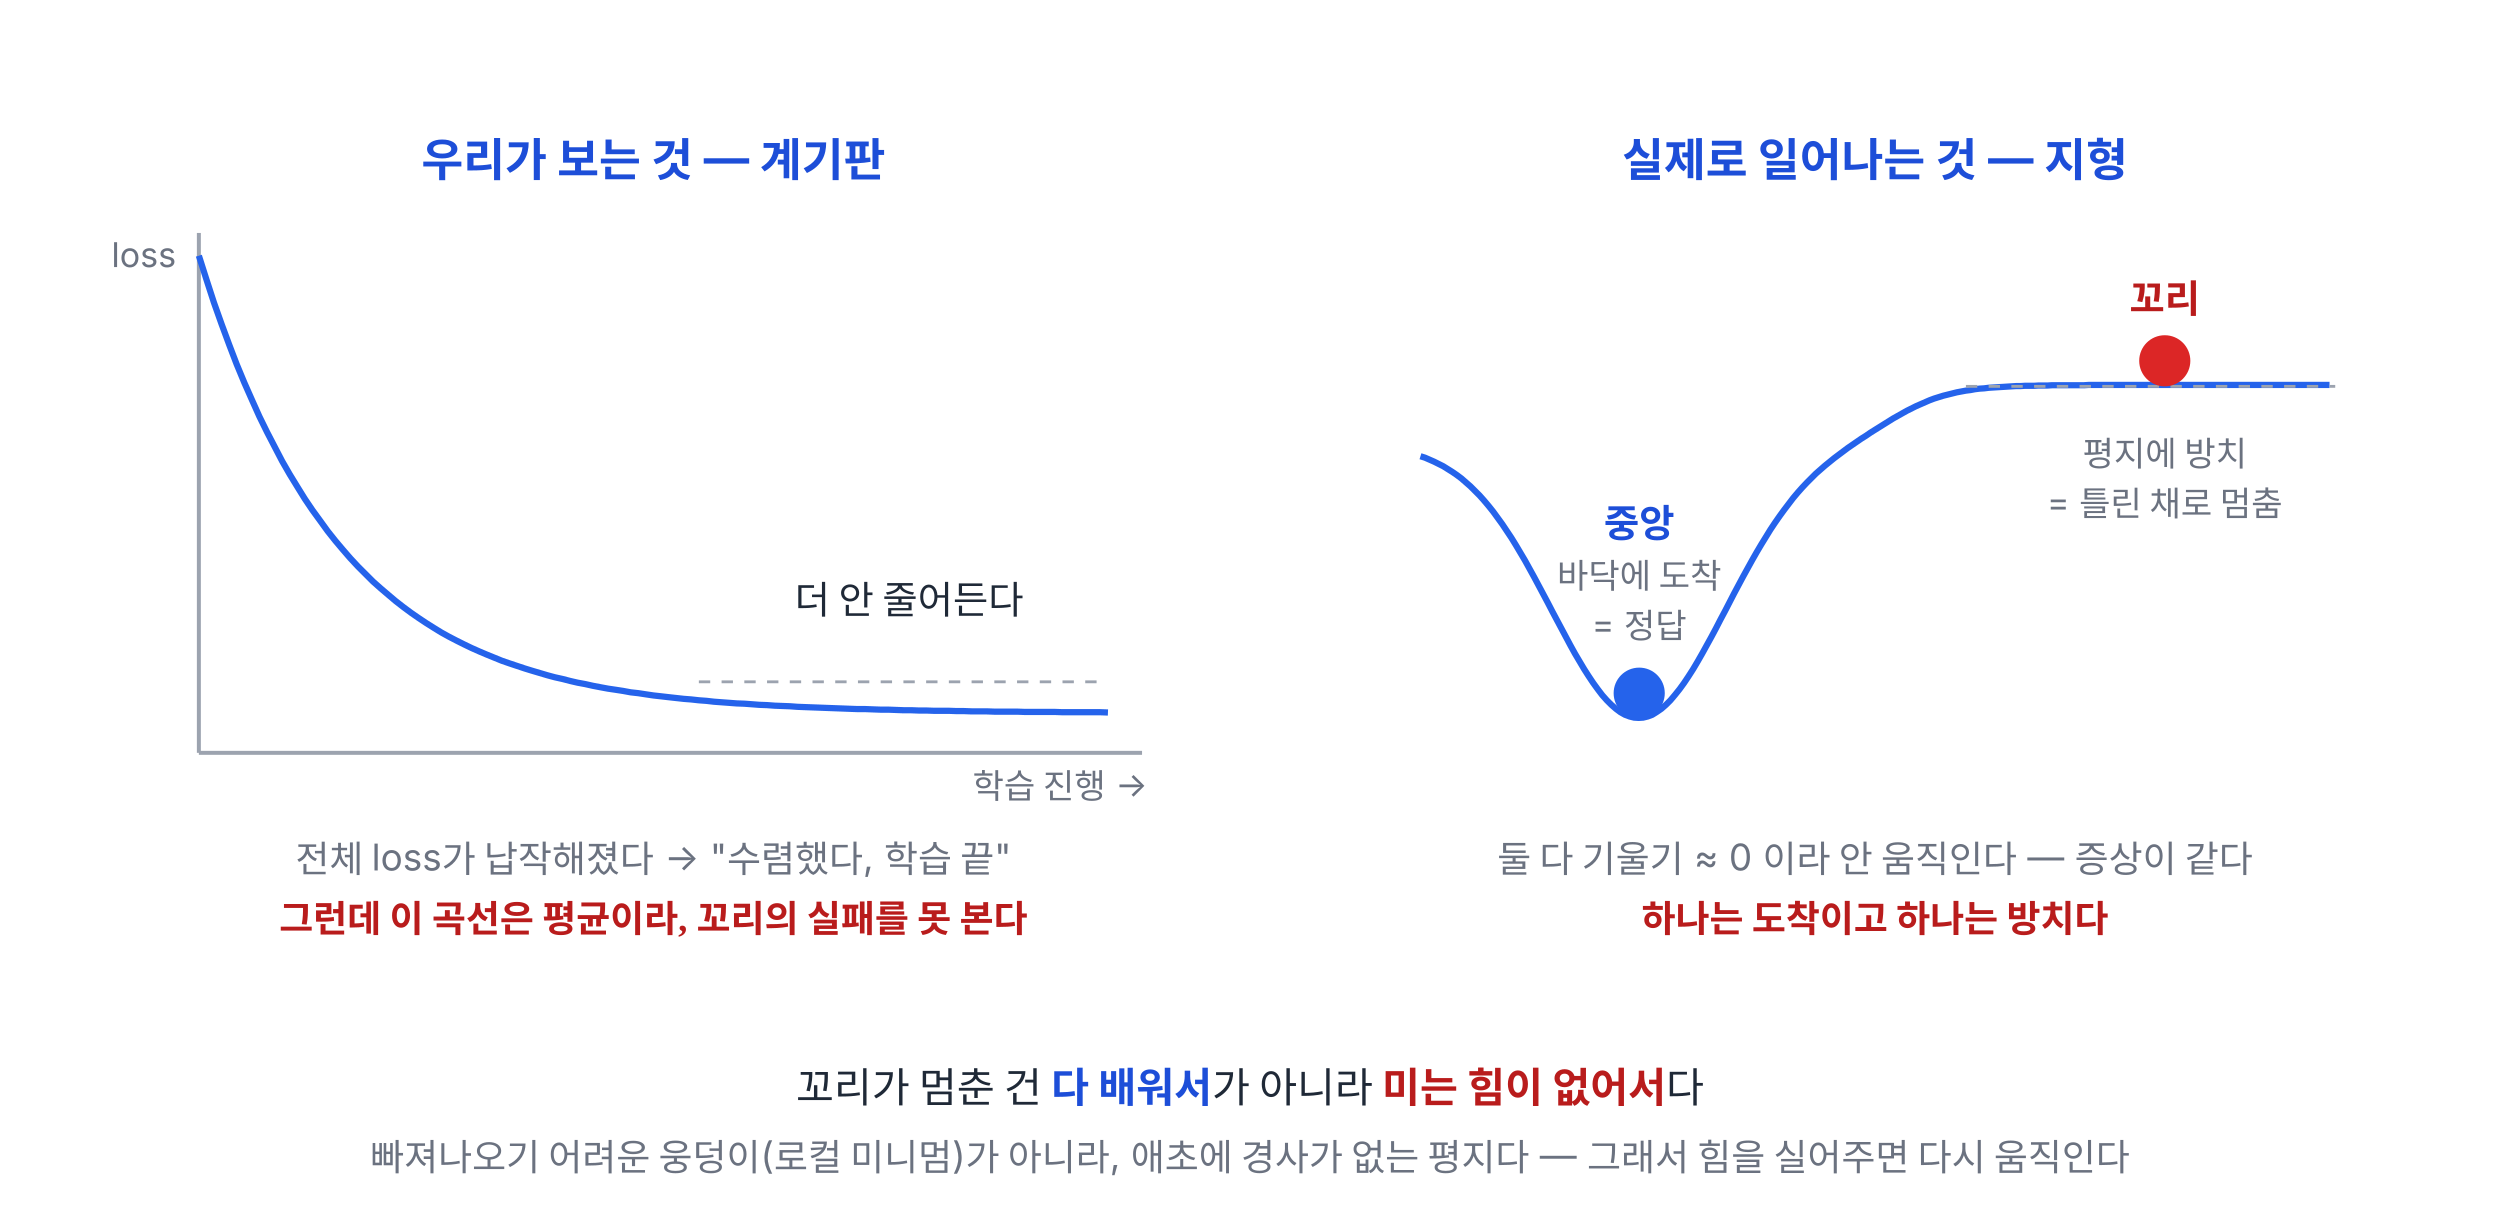
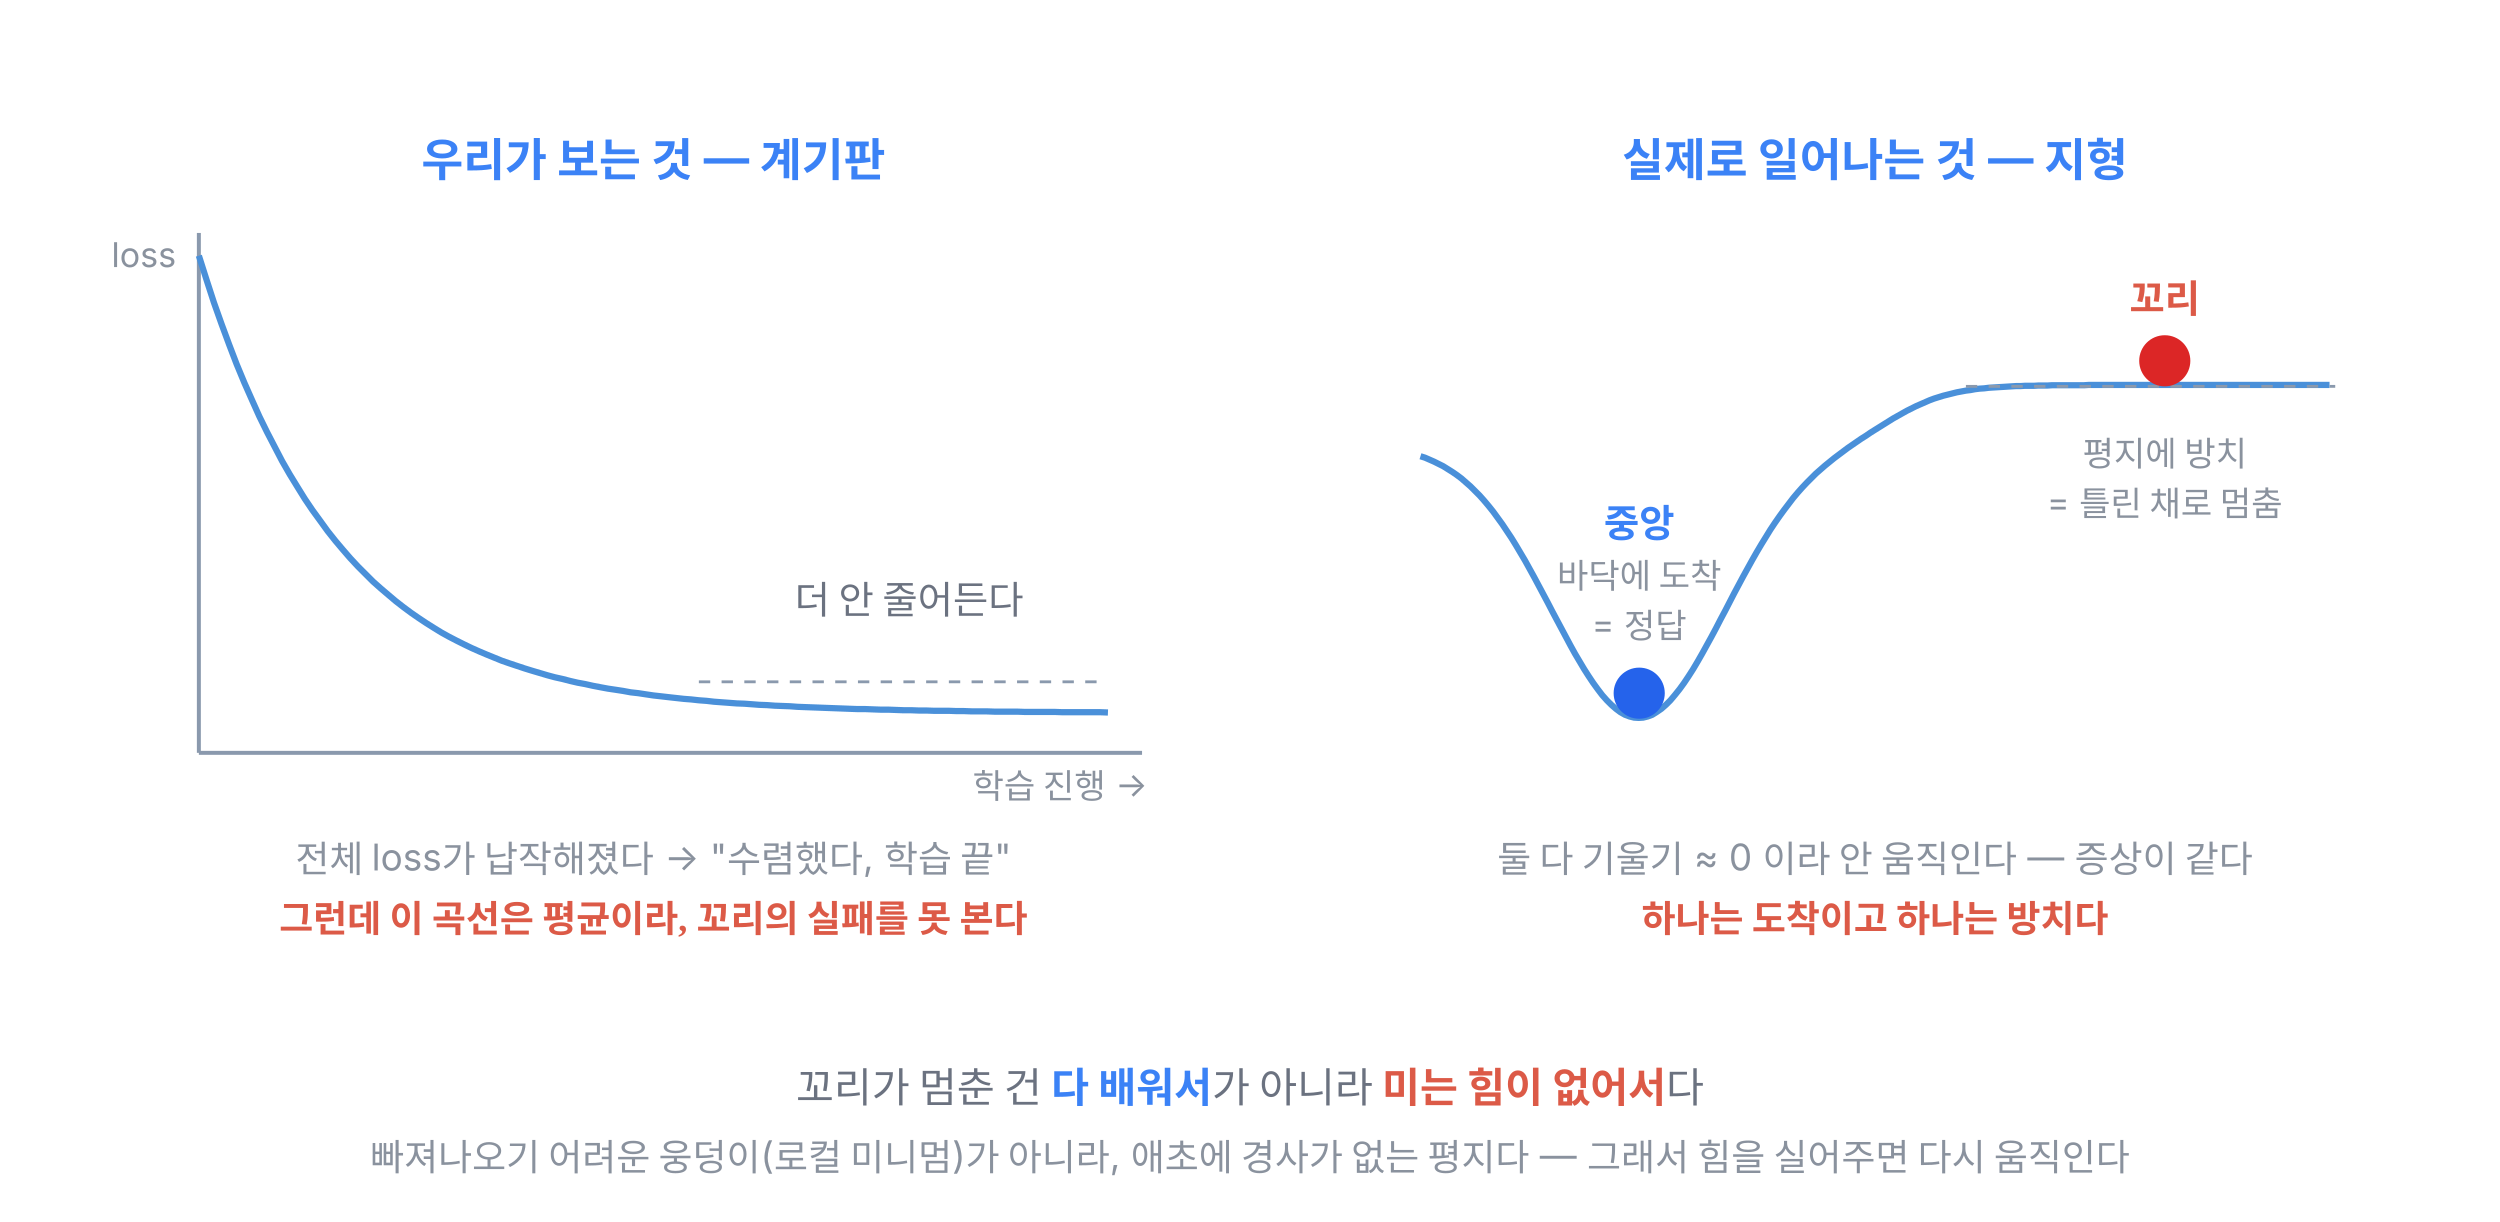
<svg xmlns="http://www.w3.org/2000/svg" viewBox="0 0 880 430" role="img" aria-label="왼쪽은 평평해진 loss 곡선, 오른쪽은 골짜기에 안착한 공과 평지에 방치된 공">
  <style>
-     :root { color-scheme: light dark; }
-     .curve  { fill: none; stroke: #2563eb; stroke-width: 2.2; }
-     .curve2 { fill: none; stroke: #0891b2; stroke-width: 2.2; }
-     .fillA  { fill: #dbeafe; } .fillB { fill: #cffafe; }
-     .tailA  { fill: #fca5a5; } .ghost { fill: #e5e7eb; }
-     .box    { fill: none; stroke: #9ca3af; stroke-width: 1.6; rx: 10; }
-     .axis   { stroke: #9ca3af; stroke-width: 1.4; }
-     .gridln { stroke: #9ca3af; stroke-width: 1; stroke-dasharray: 4 4; }
-     .dash   { stroke: #9ca3af; stroke-width: 1.4; stroke-dasharray: 5 5; fill: none; }
-     .arrow  { stroke: #2563eb; stroke-width: 2.4; fill: none; }
-     .lbl    { fill: #1f2937; font-family: system-ui,-apple-system,'Apple SD Gothic Neo',sans-serif; }
-     .mut    { fill: #6b7280; font-family: system-ui,-apple-system,'Apple SD Gothic Neo',sans-serif; }
-     .warn   { fill: #b91c1c; font-weight: 700; }
-     .accent { fill: #1d4ed8; font-weight: 700; }
-     @media (prefers-color-scheme: dark) {
-       .curve { stroke:#60a5fa } .curve2 { stroke:#22d3ee }
-       .fillA { fill:#1e3a5f } .fillB { fill:#164e63 }
-       .tailA { fill:#7f1d1d } .ghost { fill:#374151 }
-       .box,.axis,.dash,.gridln { stroke:#6b7280 }
-       .lbl { fill:#e5e7eb } .mut { fill:#9ca3af }
-       .warn { fill:#fca5a5 } .accent { fill:#93c5fd }
-     }
+     .curve  { fill: none; stroke: #4a90d9; stroke-width: 2.2; }
+     .curve2 { fill: none; stroke: #17a8bd; stroke-width: 2.2; }
+     .fillA  { fill: #4a90d9; fill-opacity: .22; }
+     .fillB  { fill: #17a8bd; fill-opacity: .20; }
+     .tailA  { fill: #dc5a47; fill-opacity: .32; }
+     .ghost  { fill: #8a99ad; fill-opacity: .22; }
+     .box    { fill: none; stroke: #8a99ad; stroke-opacity: .75; stroke-width: 1.6; rx: 10; }
+     .axis   { stroke: #8a99ad; stroke-width: 1.4; }
+     .gridln { stroke: #8a99ad; stroke-width: 1; stroke-dasharray: 4 4; }
+     .dash   { stroke: #8a99ad; stroke-width: 1.4; stroke-dasharray: 5 5; fill: none; }
+     .arrow  { stroke: #4a90d9; stroke-width: 2.4; fill: none; }
+     .lbl    { fill: #6b7280; font-family: system-ui,-apple-system,'Apple SD Gothic Neo',sans-serif; }
+     .mut    { fill: #8a929e; font-family: system-ui,-apple-system,'Apple SD Gothic Neo',sans-serif; }
+     .warn   { fill: #dc5a47; font-weight: 700; }
+     .accent { fill: #3b82f6; font-weight: 700; }
  </style>
  <text class="lbl accent" x="230" y="62" font-size="16" text-anchor="middle">우리가 보는 것 — 계기판</text>
  <text class="lbl accent" x="660" y="62" font-size="16" text-anchor="middle">실제로 일어나는 것 — 지형</text>
  <line class="axis" x1="70" y1="265" x2="402" y2="265" />
  <line class="axis" x1="70" y1="82" x2="70" y2="265" />
  <text class="mut" x="62" y="94" font-size="12" text-anchor="end">loss</text>
  <text class="mut" x="404" y="281" font-size="12" text-anchor="end">학습 진행 →</text>
  <path class="curve" d="M 70.0,90.0 L 72.7,98.5 L 75.3,106.5 L 78.0,114.1 L 80.7,121.4 L 83.3,128.2 L 86.0,134.7 L 88.7,140.8 L 91.3,146.6 L 94.0,152.1 L 96.7,157.3 L 99.3,162.3 L 102.0,167.0 L 104.7,171.4 L 107.3,175.6 L 110.0,179.6 L 112.7,183.3 L 115.3,186.9 L 118.0,190.3 L 120.7,193.5 L 123.3,196.5 L 126.0,199.4 L 128.7,202.1 L 131.3,204.7 L 134.0,207.1 L 136.7,209.4 L 139.3,211.6 L 142.0,213.7 L 144.7,215.7 L 147.3,217.5 L 150.0,219.3 L 152.7,221.0 L 155.3,222.6 L 158.0,224.1 L 160.7,225.5 L 163.3,226.8 L 166.0,228.1 L 168.7,229.3 L 171.3,230.4 L 174.0,231.5 L 176.7,232.6 L 179.3,233.5 L 182.0,234.4 L 184.7,235.3 L 187.3,236.1 L 190.0,236.9 L 192.7,237.7 L 195.3,238.4 L 198.0,239.0 L 200.7,239.7 L 203.3,240.3 L 206.0,240.8 L 208.7,241.4 L 211.3,241.9 L 214.0,242.4 L 216.7,242.8 L 219.3,243.2 L 222.0,243.7 L 224.7,244.0 L 227.3,244.4 L 230.0,244.8 L 232.7,245.1 L 235.3,245.4 L 238.0,245.7 L 240.7,246.0 L 243.3,246.2 L 246.0,246.5 L 248.7,246.7 L 251.3,247.0 L 254.0,247.2 L 256.7,247.4 L 259.3,247.6 L 262.0,247.7 L 264.7,247.9 L 267.3,248.1 L 270.0,248.2 L 272.7,248.4 L 275.3,248.5 L 278.0,248.6 L 280.7,248.8 L 283.3,248.9 L 286.0,249.0 L 288.7,249.1 L 291.3,249.2 L 294.0,249.3 L 296.7,249.4 L 299.3,249.5 L 302.0,249.6 L 304.7,249.6 L 307.3,249.7 L 310.0,249.8 L 312.7,249.8 L 315.3,249.9 L 318.0,250.0 L 320.7,250.0 L 323.3,250.1 L 326.0,250.1 L 328.7,250.2 L 331.3,250.2 L 334.0,250.2 L 336.7,250.3 L 339.3,250.3 L 342.0,250.4 L 344.7,250.4 L 347.3,250.4 L 350.0,250.5 L 352.7,250.5 L 355.3,250.5 L 358.0,250.5 L 360.7,250.6 L 363.3,250.6 L 366.0,250.6 L 368.7,250.6 L 371.3,250.6 L 374.0,250.7 L 376.7,250.7 L 379.3,250.7 L 382.0,250.7 L 384.7,250.7 L 387.3,250.7 L 390.0,250.8" />
  <line class="gridln" x1="246" y1="240" x2="390" y2="240" />
  <text class="lbl" x="320" y="216" font-size="13.5" text-anchor="middle">더 안 줄어든다</text>
  <text class="mut" x="230" y="307" font-size="13" text-anchor="middle">전체 loss가 납작해졌다 → "수렴했다, 학습 끝"</text>
  <text class="warn" x="230" y="328" font-size="13" text-anchor="middle">그런데 이 곡선은 평균이라, 꼬리의 실패를 못 본다</text>
  <path class="curve" d="M 500.0,160.6 L 501.6,161.1 L 503.2,161.8 L 504.8,162.5 L 506.4,163.3 L 508.0,164.1 L 509.6,165.1 L 511.2,166.1 L 512.8,167.2 L 514.4,168.4 L 516.0,169.8 L 517.6,171.2 L 519.2,172.8 L 520.8,174.4 L 522.4,176.2 L 524.0,178.1 L 525.6,180.1 L 527.2,182.3 L 528.8,184.5 L 530.4,186.9 L 532.0,189.3 L 533.6,191.9 L 535.2,194.6 L 536.8,197.3 L 538.4,200.2 L 540.0,203.1 L 541.6,206.1 L 543.2,209.1 L 544.8,212.1 L 546.4,215.2 L 548.0,218.2 L 549.6,221.2 L 551.2,224.2 L 552.8,227.2 L 554.4,230.1 L 556.0,232.8 L 557.6,235.5 L 559.2,238.0 L 560.8,240.4 L 562.4,242.6 L 564.0,244.7 L 565.6,246.5 L 567.2,248.1 L 568.8,249.5 L 570.4,250.7 L 572.0,251.6 L 573.6,252.2 L 575.2,252.6 L 576.8,252.7 L 578.4,252.6 L 580.0,252.2 L 581.6,251.6 L 583.2,250.6 L 584.8,249.5 L 586.4,248.1 L 588.0,246.5 L 589.6,244.6 L 591.2,242.6 L 592.8,240.4 L 594.4,238.0 L 596.0,235.5 L 597.6,232.8 L 599.2,230.0 L 600.8,227.1 L 602.4,224.2 L 604.0,221.2 L 605.6,218.1 L 607.2,215.1 L 608.8,212.0 L 610.4,208.9 L 612.0,205.9 L 613.6,202.9 L 615.2,200.0 L 616.8,197.1 L 618.4,194.3 L 620.0,191.6 L 621.6,189.0 L 623.2,186.4 L 624.8,184.0 L 626.4,181.7 L 628.0,179.5 L 629.6,177.4 L 631.2,175.3 L 632.8,173.4 L 634.4,171.6 L 636.0,169.9 L 637.6,168.3 L 639.2,166.7 L 640.8,165.3 L 642.4,163.9 L 644.0,162.6 L 645.6,161.3 L 647.2,160.1 L 648.8,158.9 L 650.4,157.7 L 652.0,156.6 L 653.6,155.5 L 655.2,154.4 L 656.8,153.4 L 658.4,152.3 L 660.0,151.3 L 661.6,150.3 L 663.2,149.3 L 664.8,148.3 L 666.4,147.3 L 668.0,146.4 L 669.6,145.5 L 671.2,144.6 L 672.8,143.8 L 674.4,143.0 L 676.0,142.3 L 677.6,141.6 L 679.2,140.9 L 680.8,140.3 L 682.4,139.8 L 684.0,139.3 L 685.6,138.9 L 687.2,138.5 L 688.8,138.1 L 690.4,137.8 L 692.0,137.5 L 693.6,137.3 L 695.2,137.0 L 696.8,136.8 L 698.4,136.7 L 700.0,136.5 L 701.6,136.4 L 703.2,136.3 L 704.8,136.2 L 706.4,136.1 L 708.0,136.0 L 709.6,135.9 L 711.2,135.9 L 712.8,135.8 L 714.4,135.8 L 716.0,135.8 L 717.6,135.7 L 719.2,135.7 L 720.8,135.7 L 722.4,135.6 L 724.0,135.6 L 725.6,135.6 L 727.2,135.6 L 728.8,135.6 L 730.4,135.6 L 732.0,135.6 L 733.6,135.6 L 735.2,135.5 L 736.8,135.5 L 738.4,135.5 L 740.0,135.5 L 741.6,135.5 L 743.2,135.5 L 744.8,135.5 L 746.4,135.5 L 748.0,135.5 L 749.6,135.5 L 751.2,135.5 L 752.8,135.5 L 754.4,135.5 L 756.0,135.5 L 757.6,135.5 L 759.2,135.5 L 760.8,135.5 L 762.4,135.5 L 764.0,135.5 L 765.6,135.5 L 767.2,135.5 L 768.8,135.5 L 770.4,135.5 L 772.0,135.5 L 773.6,135.5 L 775.2,135.5 L 776.8,135.5 L 778.4,135.5 L 780.0,135.5 L 781.6,135.5 L 783.2,135.5 L 784.8,135.5 L 786.4,135.5 L 788.0,135.5 L 789.6,135.5 L 791.2,135.5 L 792.8,135.5 L 794.4,135.5 L 796.0,135.5 L 797.6,135.5 L 799.2,135.5 L 800.8,135.5 L 802.4,135.5 L 804.0,135.5 L 805.6,135.5 L 807.2,135.5 L 808.8,135.5 L 810.4,135.5 L 812.0,135.5 L 813.6,135.5 L 815.2,135.5 L 816.8,135.5 L 818.4,135.5 L 820.0,135.5" />
  <line class="gridln" x1="692" y1="136" x2="822" y2="136" />
  <circle cx="577" cy="244" r="9" fill="#2563eb" />
  <circle cx="762" cy="127" r="9" fill="#dc2626" />
  <text class="lbl accent" x="577" y="189" font-size="13.5" text-anchor="middle">중앙</text>
  <text class="mut" x="577" y="207" font-size="12" text-anchor="middle">바닥에 도착</text>
  <text class="mut" x="577" y="224" font-size="12" text-anchor="middle">= 정답</text>
  <text class="lbl warn" x="762" y="110" font-size="13.5" text-anchor="middle">꼬리</text>
  <text class="mut" x="762" y="164" font-size="12" text-anchor="middle">평지에 방치</text>
  <text class="mut" x="762" y="181" font-size="12" text-anchor="middle">= 틀린 채로 멈춤</text>
  <text class="mut" x="660" y="307" font-size="13" text-anchor="middle">둘 다 기울기 ≈ 0 이라 안 움직인다 — 증상이 같다</text>
  <text class="warn" x="660" y="328" font-size="13" text-anchor="middle">하나는 도착이고 하나는 방치다</text>
  <text class="lbl" x="440.0" y="388" font-size="14.5" text-anchor="middle">꼬리가 멈춘 건 <tspan class="accent">다 배워서</tspan>가 아니라 <tspan class="warn">미는 힘이 없어서</tspan>다</text>
  <text class="mut" x="440.0" y="412" font-size="13" text-anchor="middle">빠져나오기 어려운 웅덩이(로컬 미니멈)가 아니라, 애초에 경사가 없는 평지다 — 그래서 힘을 실어주면 다시 움직인다</text>
</svg>
